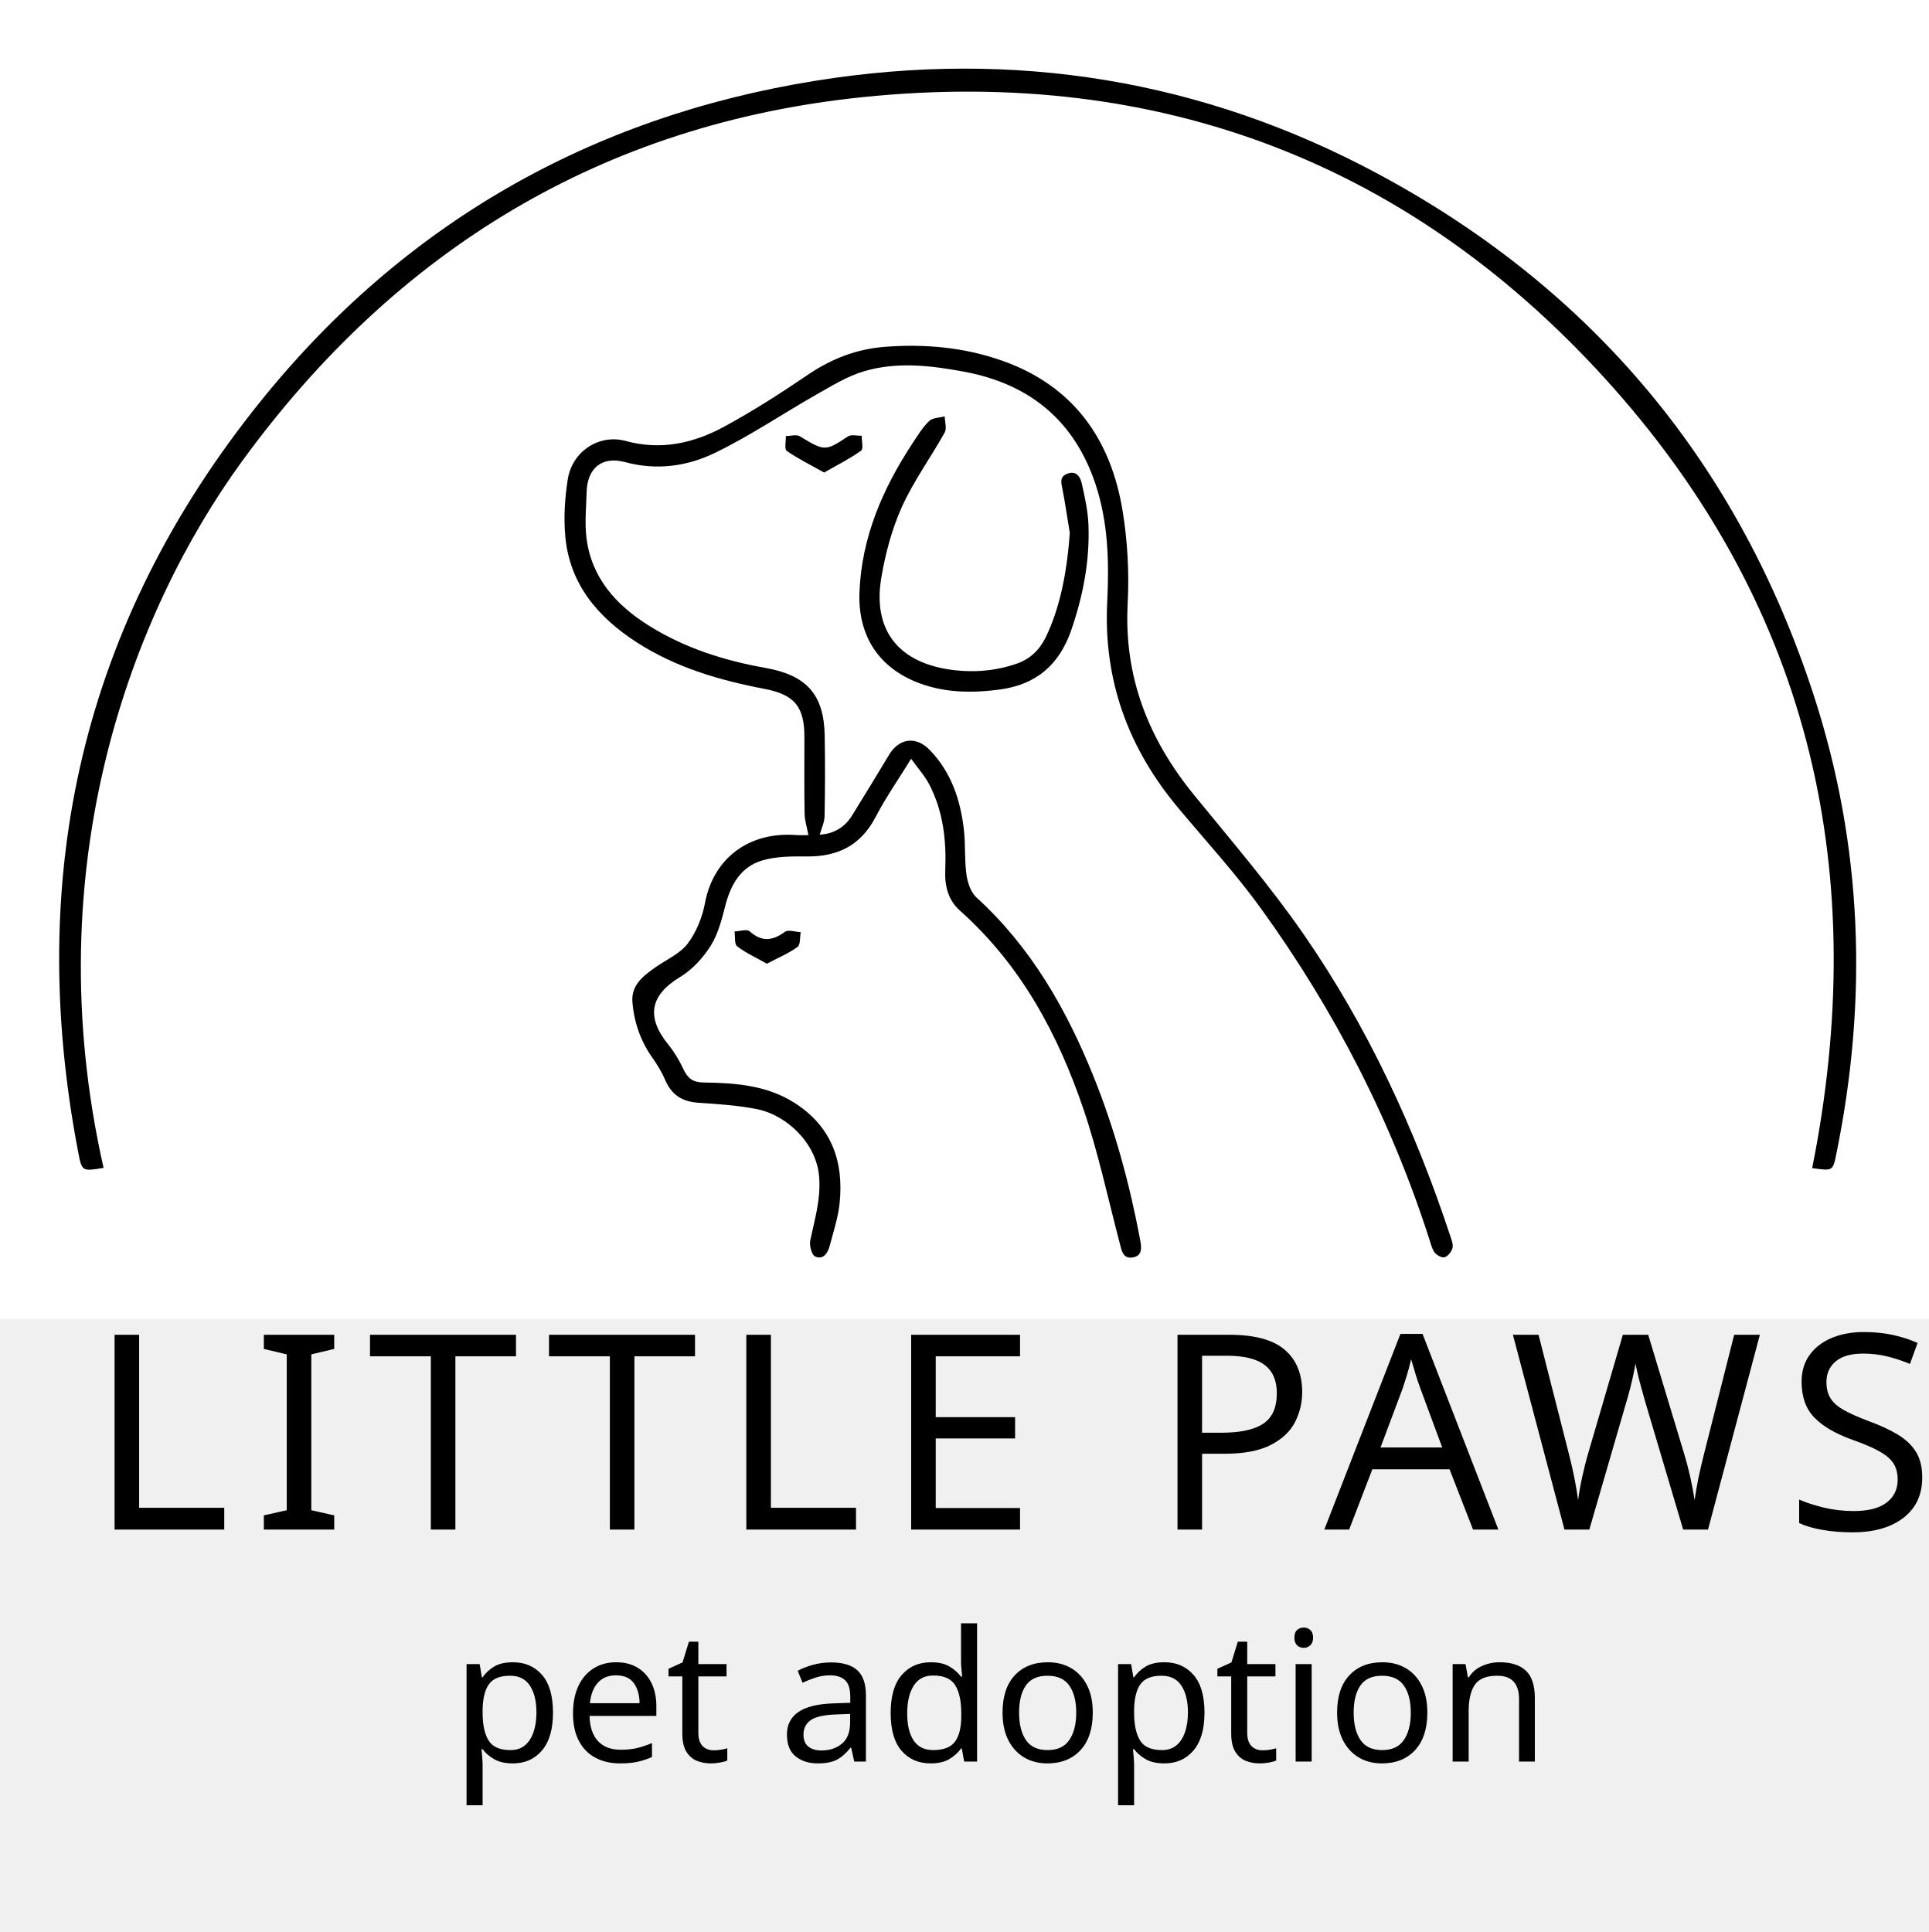
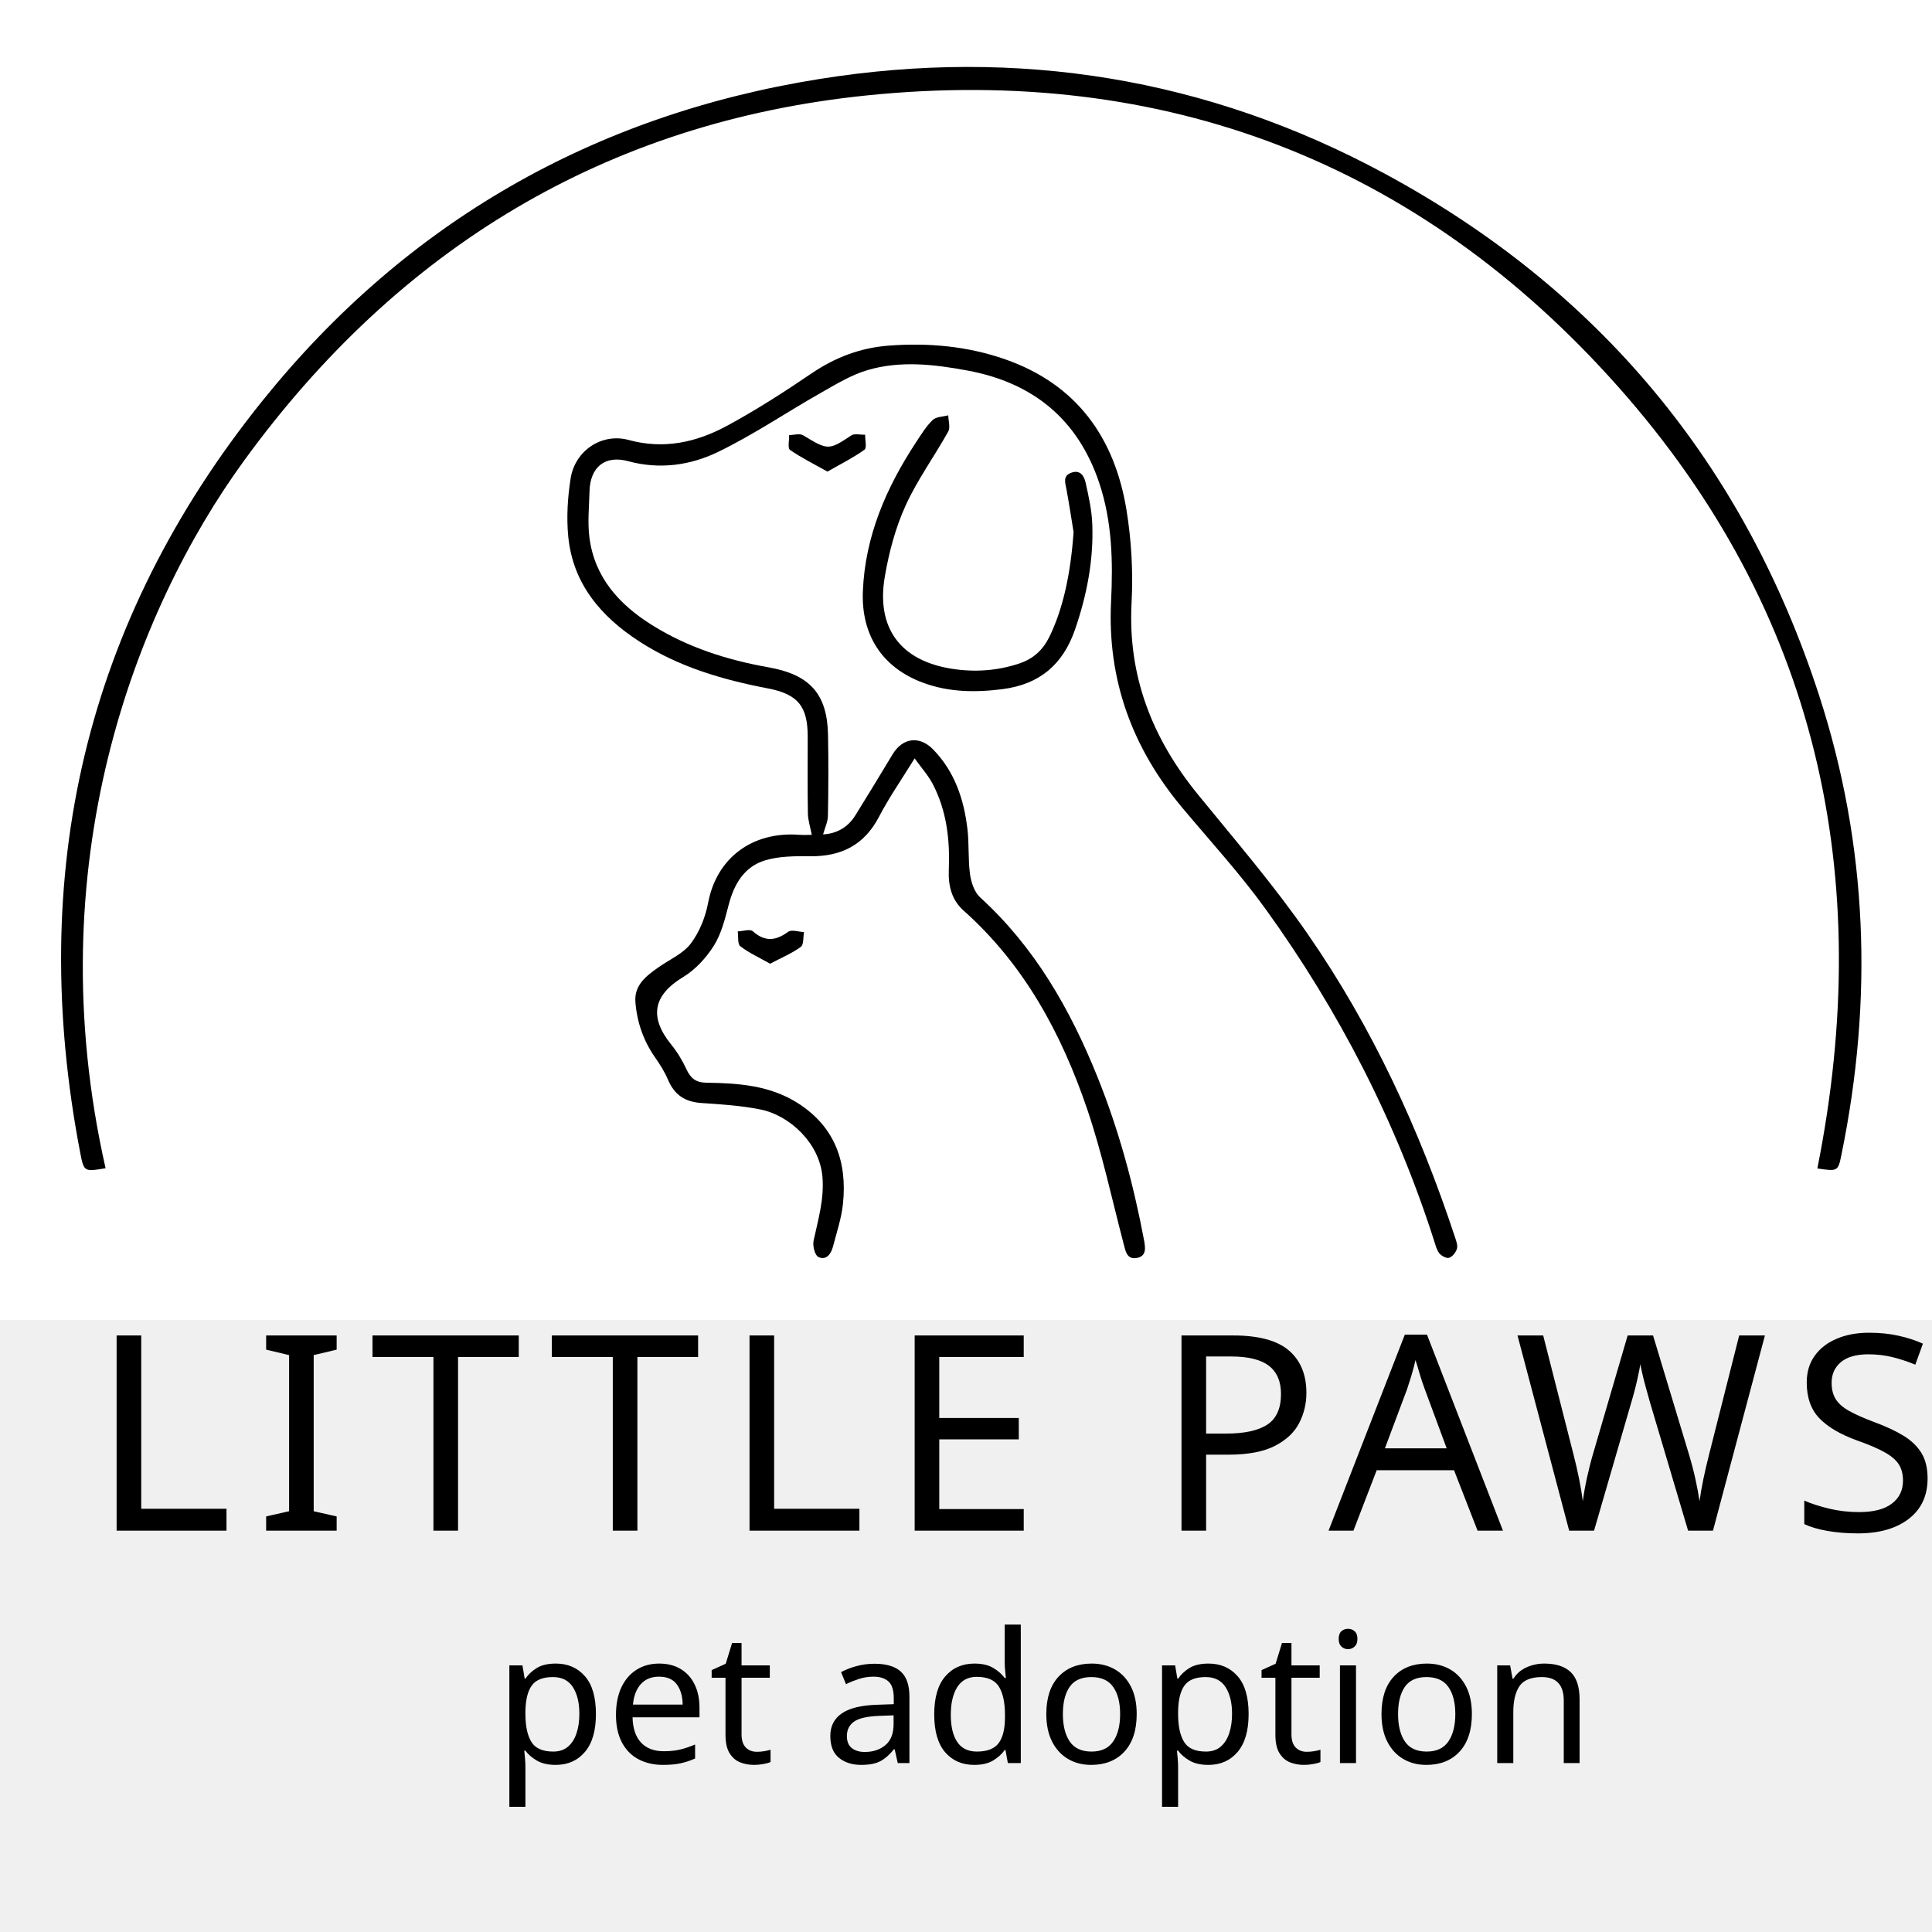
- <svg xmlns="http://www.w3.org/2000/svg" id="Ebene_1" viewBox="0 0 530 531">
+ <svg xmlns="http://www.w3.org/2000/svg" id="Ebene_1" viewBox="0 0 530 530">
  <defs>
    <style>.cls-1{fill:#fff;}.cls-2{font-family:Neuton-Regular, Neuton;font-size:75px;letter-spacing:.08em;}.cls-3{font-family:OrtisanSignatureRegular, 'Ortisan Signature';font-size:50px;}</style>
  </defs>
  <g>
-     <path class="cls-1" d="M589.05,362.59c-250.35,0-500.7,0-751.05,0,0-144.86,0-289.72,0-434.59,250.35,0,500.7,0,751.04,0,0,144.86,0,289.72,0,434.59ZM28.47,320.98c-18.77-83.02,7.93-152.83,38.03-194.17C108.83,68.64,165.67,34.01,237.23,26.68c81.71-8.37,151.54,18.4,206.14,79.87,54.73,61.63,70.7,134.29,54.68,214.49,5.64,.81,5.67,.81,6.62-3.84,8.72-42.54,7.27-84.69-6.18-126.05-20.63-63.45-60.51-111.37-119.19-143.05-48.56-26.22-100.61-34.65-155.06-25.92-62,9.93-113.4,39.39-152.69,88.2C22.73,171.06,6.84,240.36,21.51,316.74c1.01,5.24,1.08,5.22,6.96,4.24Zm196.77-91.58c.49-1.78,1.3-3.43,1.33-5.08,.14-7.4,.17-14.8,.03-22.2-.21-11.33-5.07-16.55-16.35-18.56-11.3-2.01-22.15-5.46-31.96-11.6-8.99-5.63-15.74-13.07-17.15-24.02-.54-4.15-.08-8.44,.03-12.67,.17-6.59,4.2-10,10.59-8.26,8.71,2.36,17.13,1.13,24.79-2.59,9.65-4.69,18.61-10.78,27.97-16.09,4.18-2.37,8.41-4.97,12.95-6.31,9.03-2.67,18.31-1.56,27.41,.13,17.95,3.33,30.31,13.38,36.16,30.94,3.51,10.56,3.75,21.49,3.21,32.4-1.07,21.58,5.84,40.25,19.59,56.66,7.71,9.2,15.87,18.1,22.87,27.82,20.12,27.93,35.72,58.24,46.22,91.09,.37,1.15,.68,2.42,1.41,3.3,.59,.7,1.99,1.43,2.67,1.18,.92-.34,1.85-1.51,2.12-2.5,.26-.93-.2-2.14-.54-3.16-9.74-29.52-22.67-57.58-40.39-83.14-9.23-13.32-19.86-25.69-30.12-38.28-12.53-15.37-19.28-32.47-18.21-52.62,.45-8.41-.02-17.04-1.38-25.35-3.23-19.86-13.61-34.52-33.24-41.4-10.32-3.62-21.03-4.59-31.93-3.78-7.82,.58-14.76,3.23-21.27,7.65-7.5,5.1-15.17,10.03-23.14,14.34-8.37,4.53-17.3,6.55-27,3.9-7.36-2.01-14.72,2.92-15.92,10.56-.82,5.22-1.16,10.67-.65,15.92,1.26,12.95,8.97,21.94,19.47,28.77,10.76,6.99,22.84,10.5,35.31,12.9,8.21,1.57,10.91,4.89,10.91,13.19,0,7.04-.07,14.07,.05,21.11,.03,1.92,.67,3.83,1.06,5.87-.85,0-2.15,.08-3.44-.01-12.76-.96-22.65,6.24-24.99,18.67-.74,3.92-2.38,8.03-4.77,11.18-2.13,2.8-5.86,4.39-8.88,6.52-3.32,2.35-6.65,4.86-6.3,9.46,.42,5.5,2.17,10.62,5.38,15.21,1.36,1.94,2.65,3.98,3.57,6.15,1.76,4.15,4.61,6.07,9.15,6.38,5.43,.37,10.92,.7,16.23,1.78,7.92,1.6,16.23,9.18,16.99,18.56,.5,6.16-1.2,11.69-2.44,17.46-.3,1.39,.37,4,1.33,4.45,2.22,1.03,3.49-.91,4.01-2.93,1.01-3.87,2.31-7.73,2.72-11.67,1.18-11.42-2.15-21.02-12.26-27.53-7.7-4.96-16.41-5.55-25.16-5.68-2.92-.04-4.35-1.18-5.51-3.67-1.1-2.37-2.47-4.69-4.12-6.71-6.24-7.68-5.01-13.64,3.22-18.62,3.35-2.03,6.32-5.26,8.42-8.61,2.06-3.29,3.05-7.34,4.05-11.18,1.5-5.76,4.32-10.56,10.15-12.26,3.85-1.12,8.12-1.13,12.19-1.08,8.53,.09,14.85-3.04,18.91-10.84,2.75-5.28,6.19-10.19,9.77-16.01,1.96,2.73,3.75,4.7,4.94,6.98,3.86,7.39,4.77,15.41,4.44,23.6-.18,4.36,.75,8.24,4.08,11.2,16.69,14.87,26.9,33.86,33.93,54.6,4.06,11.98,6.71,24.44,9.92,36.7,.54,2.08,.9,4.48,3.64,3.97,2.66-.49,2.39-2.72,1.97-4.92-2.89-15.36-6.97-30.38-12.82-44.87-7.45-18.47-17.17-35.49-32.13-49.12-1.57-1.43-2.46-4.09-2.77-6.31-.57-4.06-.23-8.24-.7-12.31-.95-8.2-3.47-15.84-9.4-21.94-3.77-3.88-8.42-3.23-11.16,1.34-3.34,5.59-6.75,11.13-10.17,16.67-2.12,3.44-5.26,5.09-8.94,5.28Zm68.78-82.91c-.79,11.37-2.88,20.99-6.61,28.64-1.73,3.54-4.31,6.02-8.12,7.31-6.13,2.08-12.41,2.49-18.69,1.5-14.06-2.21-20.77-11.18-18.37-25.24,1.13-6.62,2.9-13.33,5.66-19.43,3.22-7.12,7.92-13.55,11.75-20.42,.63-1.13,.04-2.94,0-4.43-1.45,.4-3.32,.37-4.27,1.28-1.8,1.74-3.16,3.97-4.56,6.1-8.18,12.45-13.99,25.76-14.59,40.9-.48,11.97,5.27,20.92,16.53,25.08,7.07,2.61,14.45,2.7,21.9,1.73,10.08-1.32,16.48-6.78,19.77-16.34,3.23-9.39,5.11-18.97,4.73-28.89-.15-3.83-.99-7.67-1.84-11.43-.39-1.72-1.44-3.57-3.88-2.7-2.44,.87-1.7,2.74-1.36,4.56,.73,3.91,1.32,7.84,1.96,11.76Zm-67.51-16.62c3.72-2.13,7.12-3.83,10.16-6.01,.69-.49,.15-2.69,.18-4.1-1.29,.04-2.9-.41-3.81,.2-6.16,4.1-6.4,4.1-13.19-.04-.95-.58-2.55-.07-3.85-.07,.05,1.4-.46,3.58,.24,4.07,3.07,2.15,6.48,3.82,10.28,5.95Zm-15.75,135c3.14-1.66,6-2.85,8.43-4.62,.83-.61,.61-2.66,.87-4.05-1.48-.06-3.42-.76-4.35-.08-3.43,2.51-6.35,2.82-9.7-.16-.76-.68-2.72,0-4.13,.05,.2,1.4-.1,3.44,.71,4.07,2.37,1.84,5.19,3.11,8.17,4.79Z" />
-     <path d="M28.47,320.98c-5.88,.98-5.95,.99-6.96-4.24-14.67-76.38,1.21-145.68,50.04-206.36C110.84,61.57,162.24,32.11,224.24,22.18c54.45-8.72,106.51-.29,155.06,25.92,58.68,31.68,98.56,79.6,119.19,143.05,13.45,41.36,14.89,83.51,6.18,126.05-.95,4.66-.98,4.65-6.62,3.84,16.02-80.19,.05-152.86-54.68-214.49-54.6-61.48-124.43-88.24-206.14-79.87-71.56,7.33-128.4,41.96-170.74,100.13-30.09,41.35-56.8,111.15-38.03,194.17Z" />
-     <path d="M225.24,229.41c3.68-.2,6.82-1.84,8.94-5.28,3.41-5.54,6.83-11.08,10.17-16.67,2.74-4.58,7.39-5.23,11.16-1.34,5.92,6.1,8.45,13.73,9.4,21.94,.47,4.08,.13,8.26,.7,12.31,.31,2.22,1.2,4.88,2.77,6.31,14.96,13.63,24.68,30.65,32.13,49.12,5.85,14.49,9.93,29.52,12.82,44.87,.42,2.21,.69,4.44-1.97,4.92-2.74,.5-3.1-1.9-3.64-3.97-3.21-12.26-5.86-24.72-9.92-36.7-7.03-20.74-17.25-39.73-33.93-54.6-3.33-2.96-4.26-6.84-4.08-11.2,.33-8.19-.57-16.22-4.44-23.6-1.19-2.28-2.98-4.25-4.94-6.98-3.58,5.81-7.02,10.73-9.77,16.01-4.06,7.8-10.38,10.93-18.91,10.84-4.07-.04-8.34-.04-12.19,1.08-5.83,1.7-8.65,6.51-10.15,12.26-1,3.84-1.99,7.89-4.05,11.18-2.1,3.34-5.07,6.58-8.42,8.61-8.23,4.98-9.46,10.95-3.22,18.62,1.64,2.02,3.02,4.34,4.12,6.71,1.15,2.49,2.59,3.63,5.51,3.67,8.75,.12,17.46,.72,25.16,5.68,10.11,6.51,13.44,16.11,12.26,27.53-.41,3.94-1.71,7.8-2.72,11.67-.53,2.02-1.8,3.96-4.01,2.93-.97-.45-1.63-3.06-1.33-4.45,1.23-5.77,2.93-11.3,2.44-17.46-.75-9.38-9.07-16.96-16.99-18.56-5.32-1.07-10.8-1.41-16.23-1.78-4.54-.31-7.39-2.23-9.15-6.38-.92-2.17-2.22-4.21-3.57-6.15-3.21-4.59-4.96-9.72-5.38-15.21-.35-4.61,2.98-7.12,6.3-9.46,3.02-2.13,6.75-3.72,8.88-6.52,2.39-3.15,4.03-7.26,4.77-11.18,2.34-12.43,12.23-19.63,24.99-18.67,1.29,.1,2.6,.01,3.44,.01-.38-2.04-1.02-3.95-1.06-5.87-.12-7.03-.05-14.07-.05-21.11,0-8.29-2.7-11.61-10.91-13.19-12.47-2.39-24.55-5.91-35.31-12.9-10.5-6.82-18.21-15.81-19.47-28.77-.51-5.24-.17-10.69,.65-15.92,1.19-7.64,8.56-12.57,15.92-10.56,9.7,2.65,18.63,.63,27-3.9,7.97-4.31,15.64-9.24,23.14-14.34,6.51-4.42,13.45-7.07,21.27-7.65,10.9-.81,21.6,.16,31.93,3.78,19.63,6.88,30.01,21.54,33.24,41.4,1.35,8.32,1.82,16.94,1.38,25.35-1.07,20.15,5.69,37.25,18.21,52.62,10.26,12.59,20.89,24.95,30.12,38.28,17.71,25.57,30.65,53.62,40.39,83.14,.34,1.02,.8,2.23,.54,3.16-.28,.99-1.2,2.17-2.12,2.5-.68,.25-2.08-.48-2.67-1.18-.74-.88-1.05-2.16-1.41-3.3-10.5-32.85-26.1-63.17-46.22-91.09-7-9.72-15.16-18.62-22.87-27.82-13.75-16.41-20.66-35.08-19.59-56.66,.54-10.91,.3-21.84-3.21-32.4-5.84-17.56-18.2-27.61-36.16-30.94-9.09-1.69-18.37-2.79-27.41-.13-4.55,1.34-8.78,3.94-12.95,6.31-9.36,5.31-18.32,11.4-27.97,16.09-7.66,3.73-16.08,4.95-24.79,2.59-6.4-1.73-10.42,1.68-10.59,8.26-.11,4.22-.56,8.51-.03,12.67,1.41,10.95,8.16,18.39,17.15,24.02,9.8,6.14,20.66,9.6,31.96,11.6,11.29,2,16.14,7.23,16.35,18.56,.14,7.4,.11,14.8-.03,22.2-.03,1.66-.84,3.3-1.33,5.08Z" />
-     <path d="M294.02,146.49c-.65-3.92-1.23-7.86-1.96-11.76-.34-1.82-1.08-3.69,1.36-4.56,2.45-.88,3.49,.97,3.88,2.7,.85,3.76,1.7,7.6,1.84,11.43,.38,9.91-1.5,19.5-4.73,28.89-3.29,9.56-9.69,15.02-19.77,16.34-7.45,.98-14.83,.89-21.9-1.73-11.25-4.16-17.01-13.11-16.53-25.08,.61-15.14,6.41-28.45,14.59-40.9,1.4-2.12,2.76-4.36,4.56-6.1,.95-.92,2.82-.89,4.27-1.28,.03,1.49,.62,3.3,0,4.43-3.82,6.86-8.53,13.3-11.75,20.42-2.76,6.09-4.53,12.81-5.66,19.43-2.4,14.06,4.31,23.03,18.37,25.24,6.29,.99,12.57,.58,18.69-1.5,3.81-1.3,6.39-3.77,8.12-7.31,3.73-7.65,5.81-17.27,6.61-28.64Z" />
-     <path d="M226.5,129.87c-3.8-2.13-7.21-3.8-10.28-5.95-.69-.49-.19-2.67-.24-4.07,1.3,0,2.91-.51,3.85,.07,6.79,4.14,7.04,4.13,13.19,.04,.91-.61,2.52-.16,3.81-.2-.03,1.41,.51,3.61-.18,4.1-3.04,2.19-6.44,3.88-10.16,6.01Z" />
-     <path d="M210.76,264.87c-2.99-1.69-5.8-2.96-8.17-4.79-.8-.62-.5-2.67-.71-4.07,1.41-.05,3.37-.72,4.13-.05,3.34,2.98,6.27,2.66,9.7,.16,.93-.68,2.87,.01,4.35,.08-.26,1.39-.04,3.45-.87,4.05-2.43,1.77-5.28,2.96-8.43,4.62Z" />
+     <path class="cls-1" d="M589.55,362.09c-250.35,0-500.7,0-751.05,0,0-144.86,0-289.72,0-434.59,250.35,0,500.7,0,751.04,0,0,144.86,0,289.72,0,434.59ZM28.97,320.48c-18.77-83.02,7.93-152.83,38.03-194.17C109.33,68.14,166.17,33.51,237.73,26.18c81.71-8.37,151.54,18.4,206.14,79.87,54.73,61.63,70.7,134.29,54.68,214.49,5.64,.81,5.67,.81,6.62-3.84,8.72-42.54,7.27-84.69-6.18-126.05-20.63-63.45-60.51-111.37-119.19-143.05-48.56-26.22-100.61-34.65-155.06-25.92-62,9.93-113.4,39.39-152.69,88.2C23.23,170.56,7.34,239.86,22.01,316.24c1.01,5.24,1.08,5.22,6.96,4.24Zm196.77-91.58c.49-1.78,1.3-3.43,1.33-5.08,.14-7.4,.17-14.8,.03-22.2-.21-11.33-5.07-16.55-16.35-18.56-11.3-2.01-22.15-5.46-31.96-11.6-8.99-5.63-15.74-13.07-17.15-24.02-.54-4.15-.08-8.44,.03-12.67,.17-6.59,4.2-10,10.59-8.26,8.71,2.36,17.13,1.13,24.79-2.59,9.65-4.69,18.61-10.78,27.97-16.09,4.18-2.37,8.41-4.97,12.95-6.31,9.03-2.67,18.31-1.56,27.41,.13,17.95,3.33,30.31,13.38,36.16,30.94,3.51,10.56,3.75,21.49,3.21,32.4-1.07,21.58,5.84,40.25,19.59,56.66,7.71,9.2,15.87,18.1,22.87,27.82,20.12,27.93,35.72,58.24,46.22,91.09,.37,1.15,.68,2.42,1.41,3.3,.59,.7,1.99,1.43,2.67,1.18,.92-.34,1.85-1.51,2.12-2.5,.26-.93-.2-2.14-.54-3.16-9.74-29.52-22.67-57.58-40.39-83.14-9.23-13.32-19.86-25.69-30.12-38.28-12.53-15.37-19.28-32.47-18.21-52.62,.45-8.41-.02-17.04-1.38-25.35-3.23-19.86-13.61-34.52-33.24-41.4-10.32-3.62-21.03-4.59-31.93-3.78-7.82,.58-14.76,3.23-21.27,7.65-7.5,5.1-15.17,10.03-23.14,14.34-8.37,4.53-17.3,6.55-27,3.9-7.36-2.01-14.72,2.92-15.92,10.56-.82,5.22-1.16,10.67-.65,15.92,1.26,12.95,8.97,21.94,19.47,28.77,10.76,6.99,22.84,10.5,35.31,12.9,8.21,1.57,10.91,4.89,10.91,13.19,0,7.04-.07,14.07,.05,21.11,.03,1.92,.67,3.83,1.06,5.87-.85,0-2.15,.08-3.44-.01-12.76-.96-22.65,6.24-24.99,18.67-.74,3.92-2.38,8.03-4.77,11.18-2.13,2.8-5.86,4.39-8.88,6.52-3.32,2.35-6.65,4.86-6.3,9.46,.42,5.5,2.17,10.62,5.38,15.21,1.36,1.94,2.65,3.98,3.57,6.15,1.76,4.15,4.61,6.07,9.15,6.38,5.43,.37,10.92,.7,16.23,1.78,7.92,1.6,16.23,9.18,16.99,18.56,.5,6.16-1.2,11.69-2.44,17.46-.3,1.39,.37,4,1.33,4.45,2.22,1.03,3.49-.91,4.01-2.93,1.01-3.87,2.31-7.73,2.72-11.67,1.18-11.42-2.15-21.02-12.26-27.53-7.7-4.96-16.41-5.55-25.16-5.68-2.92-.04-4.35-1.18-5.51-3.67-1.1-2.37-2.47-4.69-4.12-6.71-6.24-7.68-5.01-13.64,3.22-18.62,3.35-2.03,6.32-5.26,8.42-8.61,2.06-3.29,3.05-7.34,4.05-11.18,1.5-5.76,4.32-10.56,10.15-12.26,3.85-1.12,8.12-1.13,12.19-1.08,8.53,.09,14.85-3.04,18.91-10.84,2.75-5.28,6.19-10.19,9.77-16.01,1.96,2.73,3.75,4.7,4.94,6.98,3.86,7.39,4.77,15.41,4.44,23.6-.18,4.36,.75,8.24,4.08,11.2,16.69,14.87,26.9,33.86,33.93,54.6,4.06,11.98,6.71,24.44,9.92,36.7,.54,2.08,.9,4.48,3.64,3.97,2.66-.49,2.39-2.72,1.97-4.92-2.89-15.36-6.97-30.38-12.82-44.87-7.45-18.47-17.17-35.49-32.13-49.12-1.57-1.43-2.46-4.09-2.77-6.31-.57-4.06-.23-8.24-.7-12.31-.95-8.2-3.47-15.84-9.4-21.94-3.77-3.88-8.42-3.23-11.16,1.34-3.34,5.59-6.75,11.13-10.17,16.67-2.12,3.44-5.26,5.09-8.94,5.28Zm68.78-82.91c-.79,11.37-2.88,20.99-6.61,28.64-1.73,3.54-4.31,6.02-8.12,7.31-6.13,2.08-12.41,2.49-18.69,1.5-14.06-2.21-20.77-11.18-18.37-25.24,1.13-6.62,2.9-13.33,5.66-19.43,3.22-7.12,7.92-13.55,11.75-20.42,.63-1.13,.04-2.94,0-4.43-1.45,.4-3.32,.37-4.27,1.28-1.8,1.74-3.16,3.97-4.56,6.1-8.18,12.45-13.99,25.76-14.59,40.9-.48,11.97,5.27,20.92,16.53,25.08,7.07,2.61,14.45,2.7,21.9,1.73,10.08-1.32,16.48-6.78,19.77-16.34,3.23-9.39,5.11-18.97,4.73-28.89-.15-3.83-.99-7.67-1.84-11.43-.39-1.72-1.44-3.57-3.88-2.7-2.44,.87-1.7,2.74-1.36,4.56,.73,3.91,1.32,7.84,1.96,11.76Zm-67.51-16.62c3.72-2.13,7.12-3.83,10.16-6.01,.69-.49,.15-2.69,.18-4.1-1.29,.04-2.9-.41-3.81,.2-6.16,4.1-6.4,4.1-13.19-.04-.95-.58-2.55-.07-3.85-.07,.05,1.4-.46,3.58,.24,4.07,3.07,2.15,6.48,3.82,10.28,5.95Zm-15.75,135c3.14-1.66,6-2.85,8.43-4.62,.83-.61,.61-2.66,.87-4.05-1.48-.06-3.42-.76-4.35-.08-3.43,2.51-6.35,2.82-9.7-.16-.76-.68-2.72,0-4.13,.05,.2,1.4-.1,3.44,.71,4.07,2.37,1.84,5.19,3.11,8.17,4.79Z" />
+     <path d="M28.97,320.48c-5.88,.98-5.95,.99-6.96-4.24-14.67-76.38,1.21-145.68,50.04-206.36C111.34,61.07,162.74,31.61,224.74,21.68c54.45-8.72,106.51-.29,155.06,25.92,58.68,31.68,98.56,79.6,119.19,143.05,13.45,41.36,14.89,83.51,6.18,126.05-.95,4.66-.98,4.65-6.62,3.84,16.02-80.19,.05-152.86-54.68-214.49-54.6-61.48-124.43-88.24-206.14-79.87-71.56,7.33-128.4,41.96-170.74,100.13-30.09,41.35-56.8,111.15-38.03,194.17Z" />
+     <path d="M225.74,228.91c3.68-.2,6.82-1.84,8.94-5.28,3.41-5.54,6.83-11.08,10.17-16.67,2.74-4.58,7.39-5.23,11.16-1.34,5.92,6.1,8.45,13.73,9.4,21.94,.47,4.08,.13,8.26,.7,12.31,.31,2.22,1.2,4.88,2.77,6.31,14.96,13.63,24.68,30.65,32.13,49.12,5.85,14.49,9.93,29.52,12.82,44.87,.42,2.21,.69,4.44-1.97,4.92-2.74,.5-3.1-1.9-3.64-3.97-3.21-12.26-5.86-24.72-9.92-36.7-7.03-20.74-17.25-39.73-33.93-54.6-3.33-2.96-4.26-6.84-4.08-11.2,.33-8.19-.57-16.22-4.44-23.6-1.19-2.28-2.98-4.25-4.94-6.98-3.58,5.81-7.02,10.73-9.77,16.01-4.06,7.8-10.38,10.93-18.91,10.84-4.07-.04-8.34-.04-12.19,1.08-5.83,1.7-8.65,6.51-10.15,12.26-1,3.84-1.99,7.89-4.05,11.18-2.1,3.34-5.07,6.58-8.42,8.61-8.23,4.98-9.46,10.95-3.22,18.62,1.64,2.02,3.02,4.34,4.12,6.71,1.15,2.49,2.59,3.63,5.51,3.67,8.75,.12,17.46,.72,25.16,5.68,10.11,6.51,13.44,16.11,12.26,27.53-.41,3.94-1.71,7.8-2.72,11.67-.53,2.02-1.8,3.96-4.01,2.93-.97-.45-1.63-3.06-1.33-4.45,1.23-5.77,2.93-11.3,2.44-17.46-.75-9.38-9.07-16.96-16.99-18.56-5.32-1.07-10.8-1.41-16.23-1.78-4.54-.31-7.39-2.23-9.15-6.38-.92-2.17-2.22-4.21-3.57-6.15-3.21-4.59-4.96-9.72-5.38-15.21-.35-4.61,2.98-7.12,6.3-9.46,3.02-2.13,6.75-3.72,8.88-6.52,2.39-3.15,4.03-7.26,4.77-11.18,2.34-12.43,12.23-19.63,24.99-18.67,1.29,.1,2.6,.01,3.44,.01-.38-2.04-1.02-3.95-1.06-5.87-.12-7.03-.05-14.07-.05-21.11,0-8.29-2.7-11.61-10.91-13.19-12.47-2.39-24.55-5.91-35.31-12.9-10.5-6.82-18.21-15.81-19.47-28.77-.51-5.24-.17-10.69,.65-15.92,1.19-7.64,8.56-12.57,15.92-10.56,9.7,2.65,18.63,.63,27-3.9,7.97-4.31,15.64-9.24,23.14-14.34,6.51-4.42,13.45-7.07,21.27-7.65,10.9-.81,21.6,.16,31.93,3.78,19.63,6.88,30.01,21.54,33.24,41.4,1.35,8.32,1.82,16.94,1.38,25.35-1.07,20.15,5.69,37.25,18.21,52.62,10.26,12.59,20.89,24.95,30.12,38.28,17.71,25.57,30.65,53.62,40.39,83.14,.34,1.02,.8,2.23,.54,3.16-.28,.99-1.2,2.17-2.12,2.5-.68,.25-2.08-.48-2.67-1.18-.74-.88-1.05-2.16-1.41-3.3-10.5-32.85-26.1-63.17-46.22-91.09-7-9.72-15.16-18.62-22.87-27.82-13.75-16.41-20.66-35.08-19.59-56.66,.54-10.91,.3-21.84-3.21-32.4-5.84-17.56-18.2-27.61-36.16-30.94-9.09-1.69-18.37-2.79-27.41-.13-4.55,1.34-8.78,3.94-12.95,6.31-9.36,5.31-18.32,11.4-27.97,16.09-7.66,3.73-16.08,4.95-24.79,2.59-6.4-1.73-10.42,1.68-10.59,8.26-.11,4.22-.56,8.51-.03,12.67,1.41,10.95,8.16,18.39,17.15,24.02,9.8,6.14,20.66,9.6,31.96,11.6,11.29,2,16.14,7.23,16.35,18.56,.14,7.4,.11,14.8-.03,22.2-.03,1.66-.84,3.3-1.33,5.08Z" />
+     <path d="M294.52,145.99c-.65-3.92-1.23-7.86-1.96-11.76-.34-1.82-1.08-3.69,1.36-4.56,2.45-.88,3.49,.97,3.88,2.7,.85,3.76,1.7,7.6,1.84,11.43,.38,9.91-1.5,19.5-4.73,28.89-3.29,9.56-9.69,15.02-19.77,16.34-7.45,.98-14.83,.89-21.9-1.73-11.25-4.16-17.01-13.11-16.53-25.08,.61-15.14,6.41-28.45,14.59-40.9,1.4-2.12,2.76-4.36,4.56-6.1,.95-.92,2.82-.89,4.27-1.28,.03,1.49,.62,3.3,0,4.43-3.82,6.86-8.53,13.3-11.75,20.42-2.76,6.09-4.53,12.81-5.66,19.43-2.4,14.06,4.31,23.03,18.37,25.24,6.29,.99,12.57,.58,18.69-1.5,3.81-1.3,6.39-3.77,8.12-7.31,3.73-7.65,5.81-17.27,6.61-28.64Z" />
+     <path d="M227,129.37c-3.8-2.13-7.21-3.8-10.28-5.95-.69-.49-.19-2.67-.24-4.07,1.3,0,2.91-.51,3.85,.07,6.79,4.14,7.04,4.13,13.19,.04,.91-.61,2.52-.16,3.81-.2-.03,1.41,.51,3.61-.18,4.1-3.04,2.19-6.44,3.88-10.16,6.01Z" />
+     <path d="M211.26,264.37c-2.99-1.69-5.8-2.96-8.17-4.79-.8-.62-.5-2.67-.71-4.07,1.41-.05,3.37-.72,4.13-.05,3.34,2.98,6.27,2.66,9.7,.16,.93-.68,2.87,.01,4.35,.08-.26,1.39-.04,3.45-.87,4.05-2.43,1.77-5.28,2.96-8.43,4.62Z" />
  </g>
-   <text class="cls-2" transform="translate(24.21 420.4)">
+   <text class="cls-2" transform="translate(24.71 419.9)">
    <tspan x="0" y="0">LITTLE PAWS</tspan>
  </text>
-   <text class="cls-3" transform="translate(123.98 484.16)">
+   <text class="cls-3" transform="translate(135.48 483.66)">
    <tspan x="0" y="0">pet adoption</tspan>
  </text>
</svg>
